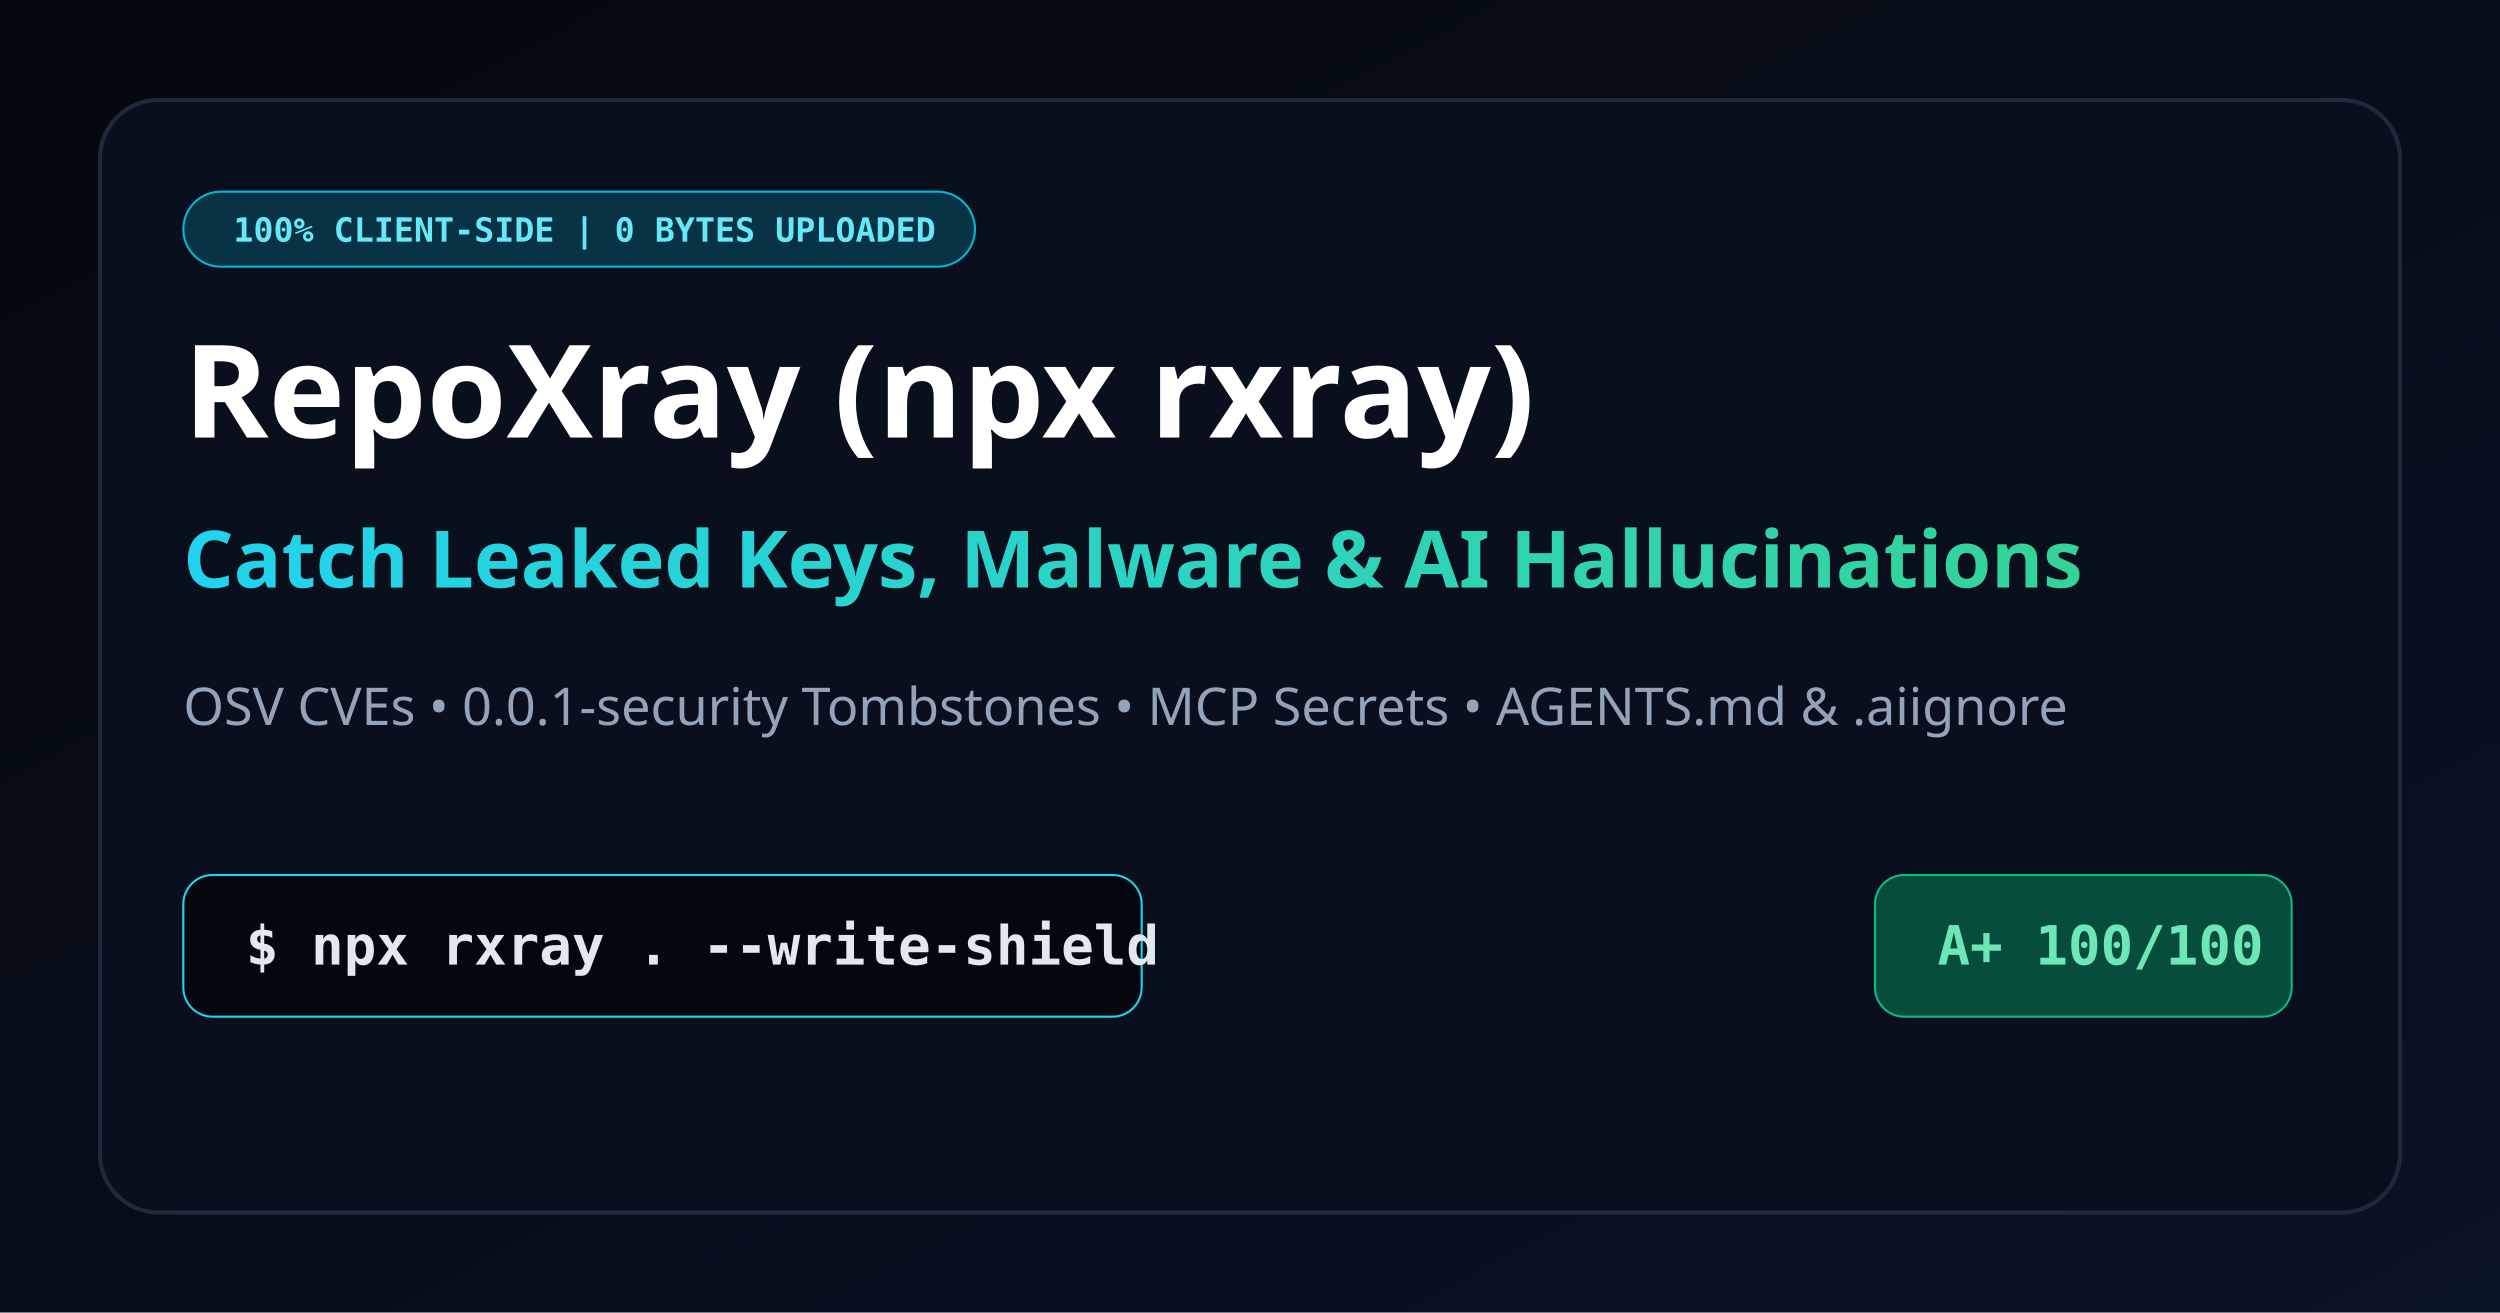
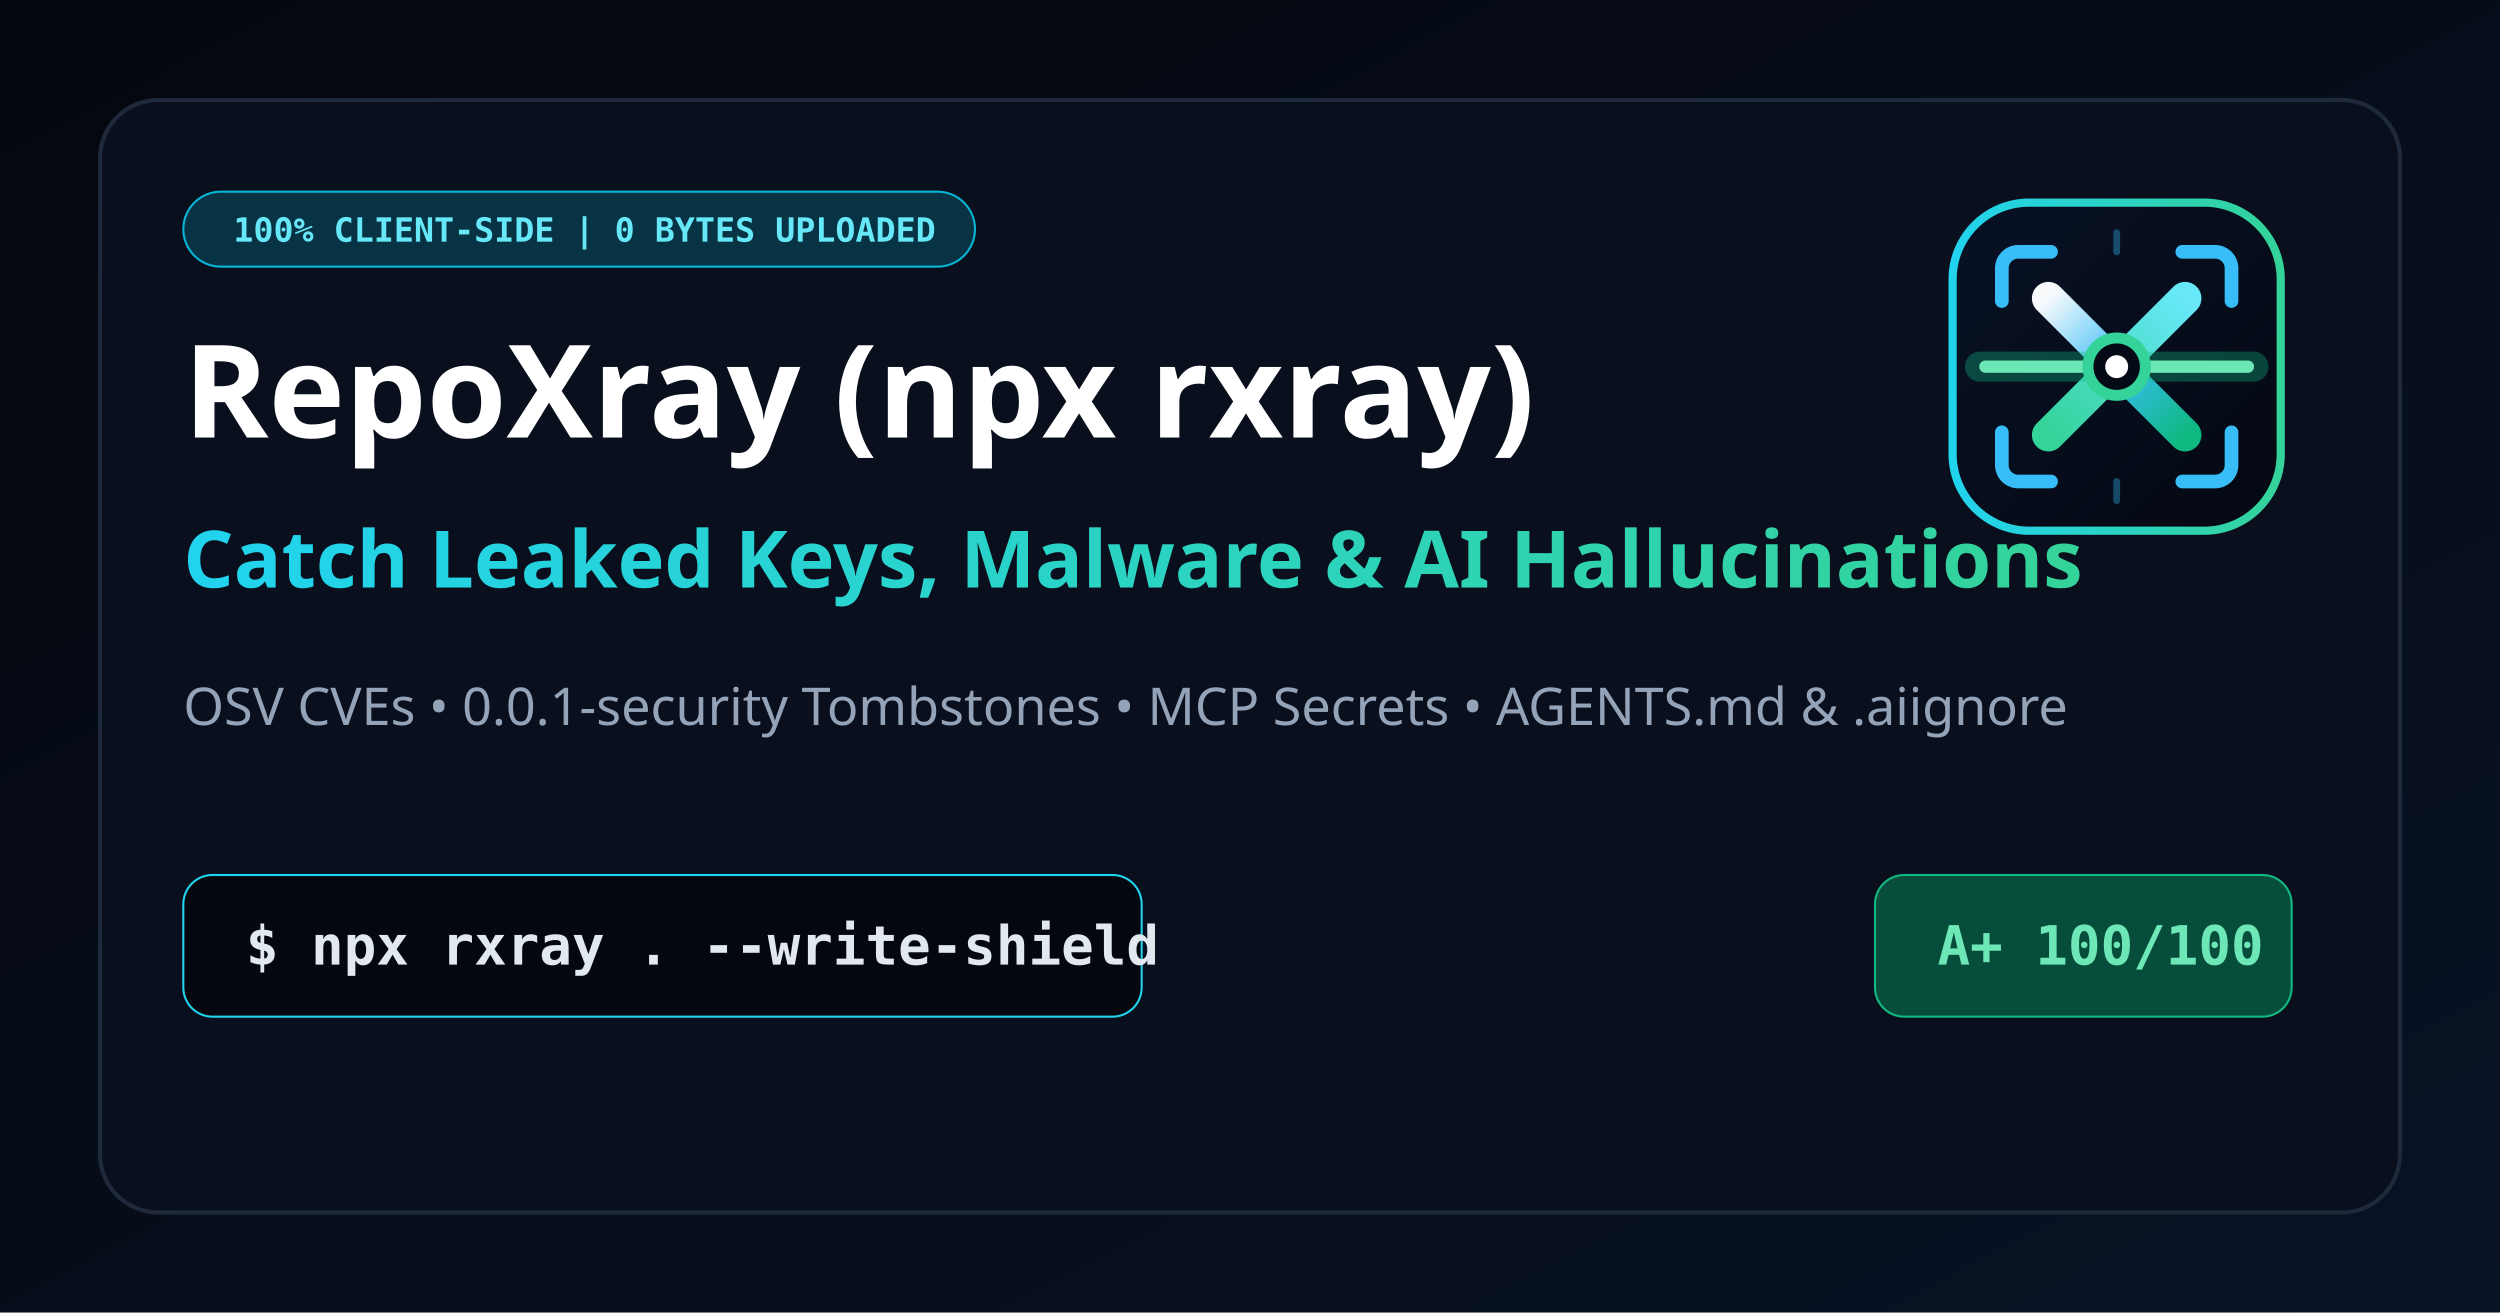
<svg xmlns="http://www.w3.org/2000/svg" width="1200" height="630" viewBox="0 0 1200 630">
  <defs>
    <linearGradient id="bg" x1="0" y1="0" x2="1" y2="1">
      <stop offset="0%" stop-color="#04070d" />
      <stop offset="100%" stop-color="#091326" />
    </linearGradient>
    <linearGradient id="accent" x1="0" y1="0" x2="1" y2="0">
      <stop offset="0%" stop-color="#22d3ee" />
      <stop offset="100%" stop-color="#34d399" />
    </linearGradient>
+     <linearGradient id="emblem-bg" x1="0" y1="0" x2="1" y2="1">
+       <stop offset="0%" stop-color="#081226" />
+       <stop offset="100%" stop-color="#040811" />
+     </linearGradient>
+     <linearGradient id="emblem-x1" x1="0" y1="0" x2="1" y2="1">
+       <stop offset="0%" stop-color="#f8fafc" />
+       <stop offset="50%" stop-color="#38bdf8" />
+       <stop offset="100%" stop-color="#10b981" />
+     </linearGradient>
+     <linearGradient id="emblem-x2" x1="1" y1="0" x2="0" y2="1">
+       <stop offset="0%" stop-color="#67e8f9" />
+       <stop offset="100%" stop-color="#34d399" />
+     </linearGradient>
  </defs>
  <rect width="1200" height="630" fill="url(#bg)" />
  <rect x="48" y="48" width="1104" height="534" rx="28" fill="#090f1d" stroke="#1e293b" stroke-width="2" />
  <rect x="88" y="92" width="380" height="36" rx="18" fill="#083344" stroke="#06b6d4" />
  <text x="112" y="116" fill="#67e8f9" font-family="monospace" font-size="16" font-weight="700">100% CLIENT-SIDE  |  0 BYTES UPLOADED</text>
+   <g transform="translate(932, 92) scale(1.3125)">
+     <rect x="4" y="4" width="120" height="120" rx="28" fill="url(#emblem-bg)" stroke="url(#accent)" stroke-width="3" />
+     <path d="M64 15V22M64 106V113" stroke="#38bdf8" stroke-opacity="0.35" stroke-width="2.5" stroke-linecap="round" />
+     <g stroke="#38bdf8" stroke-width="5" stroke-linecap="round" stroke-linejoin="round" fill="none">
+       <path d="M22 40V28a6 6 0 0 1 6-6h12" />
+       <path d="M88 22h12a6 6 0 0 1 6 6v12" />
+       <path d="M22 88v12a6 6 0 0 0 6 6h12" />
+       <path d="M88 106h12a6 6 0 0 0 6-6V88" />
+     </g>
+     <path d="M39 39L89 89" stroke="url(#emblem-x1)" stroke-width="12" stroke-linecap="round" />
+     <path d="M89 39L39 89" stroke="url(#emblem-x2)" stroke-width="12" stroke-linecap="round" />
+     <line x1="14" y1="64" x2="114" y2="64" stroke="#10b981" stroke-opacity="0.34" stroke-width="11" stroke-linecap="round" />
+     <line x1="16" y1="64" x2="112" y2="64" stroke="#6ee7b7" stroke-width="4.5" stroke-linecap="round" />
+     <circle cx="64" cy="64" r="10.5" fill="#050b16" stroke="#34d399" stroke-width="4" />
+     <circle cx="64" cy="64" r="4.2" fill="#ffffff" />
+   </g>
  <text x="88" y="210" fill="#ffffff" font-family="system-ui, sans-serif" font-size="62" font-weight="800">RepoXray (npx rxray)</text>
  <text x="88" y="282" fill="url(#accent)" font-family="system-ui, sans-serif" font-size="38" font-weight="700">Catch Leaked Keys, Malware &amp; AI Hallucinations</text>
  <text x="88" y="348" fill="#94a3b8" font-family="system-ui, sans-serif" font-size="25">OSV CVEs  •  0.0.1-security Tombstones  •  MCP Secrets  •  AGENTS.md &amp; .aiignore</text>
  <rect x="88" y="420" width="460" height="68" rx="14" fill="#04070d" stroke="#22d3ee" />
  <text x="118" y="463" fill="#e2e8f0" font-family="monospace" font-size="26" font-weight="700">$ npx rxray . --write-shield</text>
  <rect x="900" y="420" width="200" height="68" rx="14" fill="#064e3b" stroke="#10b981" />
  <text x="930" y="463" fill="#6ee7b7" font-family="monospace" font-size="26" font-weight="700">A+ 100/100</text>
</svg>
